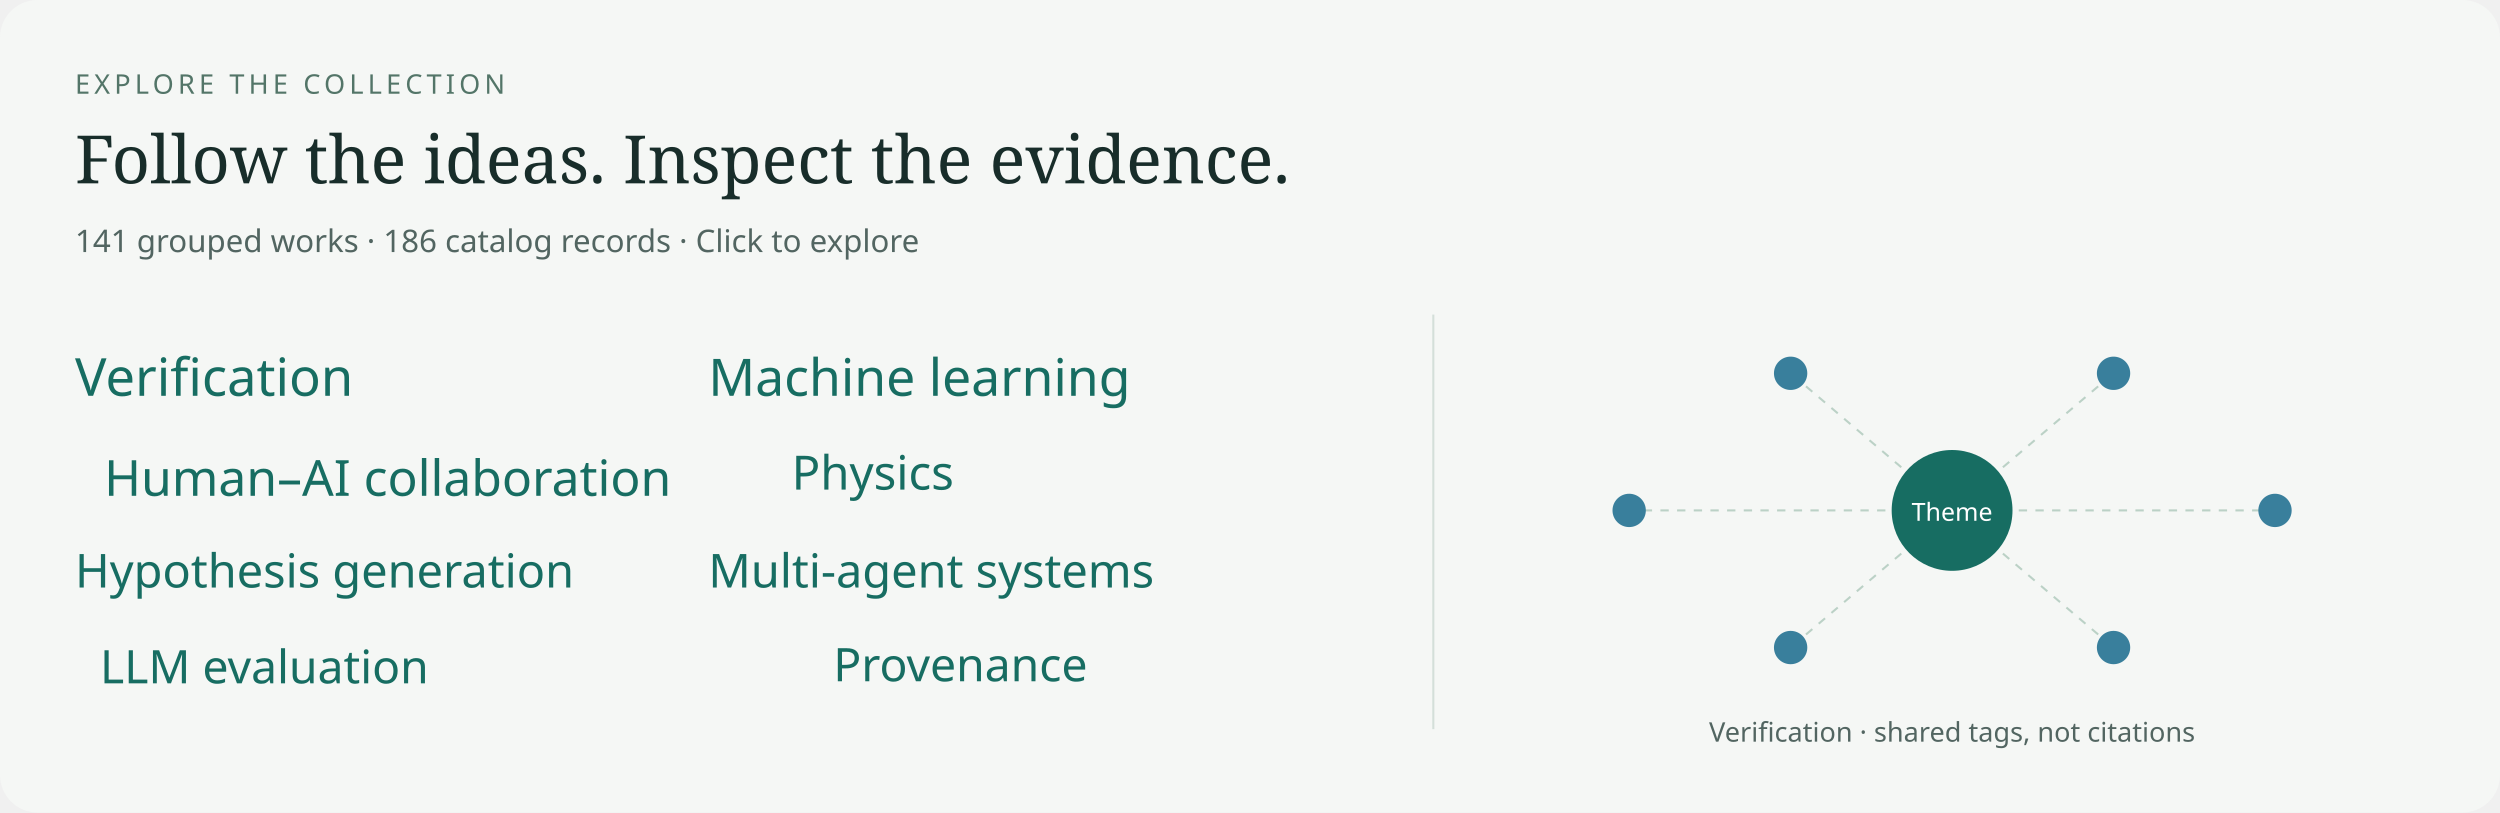
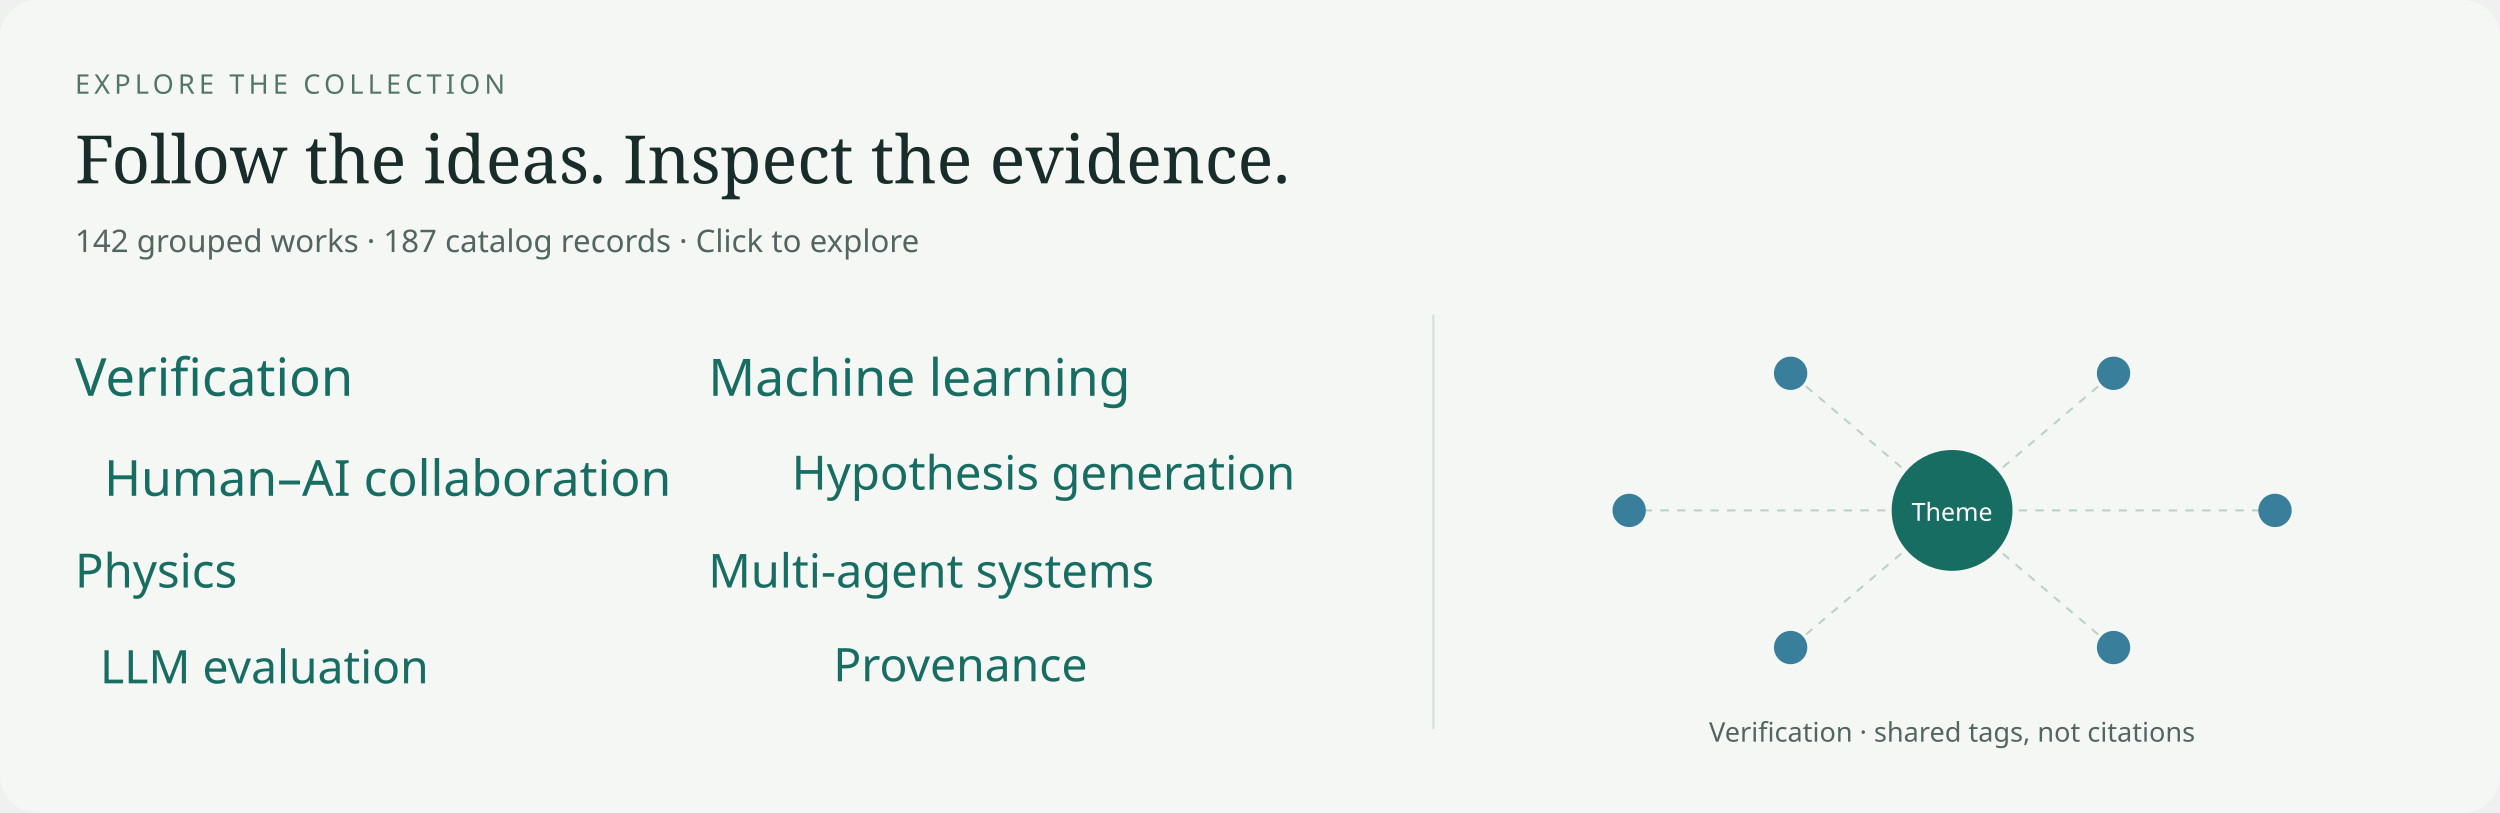
<svg xmlns="http://www.w3.org/2000/svg" width="1200" height="390" viewBox="0 0 1200 390" role="img" aria-labelledby="title desc">
  <rect width="1200" height="390" rx="18" fill="#f5f7f5" />
  <text x="36" y="45" font-family="system-ui,sans-serif" font-size="13" letter-spacing="2" fill="#537568">EXPLORE THE COLLECTION</text>
  <text x="36" y="88" font-family="Georgia,serif" font-size="32" fill="#182d2a">Follow the ideas. Inspect the evidence.</text>
-   <text x="36" y="121" font-family="system-ui,sans-serif" font-size="15" fill="#526561">141 grouped works · 186 catalog records · Click to explore</text>
+   <text x="36" y="121" font-family="system-ui,sans-serif" font-size="15" fill="#526561">142 grouped works · 187 catalog records · Click to explore</text>
  <line x1="688" y1="151" x2="688" y2="350" stroke="#d4dfd9" />
  <text x="36" y="190" font-family="system-ui,sans-serif" font-size="25.2" fill="#176d62">Verification</text>
  <text x="340" y="190" font-family="system-ui,sans-serif" font-size="24.8" fill="#176d62">Machine learning</text>
  <text x="50" y="238" font-family="system-ui,sans-serif" font-size="23.9" fill="#176d62">Human–AI collaboration</text>
-   <text x="380" y="235" font-family="system-ui,sans-serif" font-size="22.7" fill="#176d62">Physics</text>
-   <text x="36" y="282" font-family="system-ui,sans-serif" font-size="22.5" fill="#176d62">Hypothesis generation</text>
+   <text x="380" y="235" font-family="system-ui,sans-serif" font-size="22.7" fill="#176d62">Hypothesis generation</text>
+   <text x="36" y="282" font-family="system-ui,sans-serif" font-size="22.7" fill="#176d62">Physics</text>
  <text x="340" y="282" font-family="system-ui,sans-serif" font-size="22.5" fill="#176d62">Multi-agent systems</text>
  <text x="48" y="328" font-family="system-ui,sans-serif" font-size="22.2" fill="#176d62">LLM evaluation</text>
  <text x="400" y="327" font-family="system-ui,sans-serif" font-size="22.2" fill="#176d62">Provenance</text>
  <line x1="937" y1="245" x2="1092.0" y2="245.0" stroke="#bbd1c6" stroke-dasharray="4 4" />
  <circle cx="1092.0" cy="245.0" r="8" fill="#397f9c" />
  <line x1="937" y1="245" x2="1014.5" y2="310.818" stroke="#bbd1c6" stroke-dasharray="4 4" />
  <circle cx="1014.5" cy="310.818" r="8" fill="#397f9c" />
  <line x1="937" y1="245" x2="859.5" y2="310.818" stroke="#bbd1c6" stroke-dasharray="4 4" />
  <circle cx="859.5" cy="310.818" r="8" fill="#397f9c" />
  <line x1="937" y1="245" x2="782.0" y2="245.0" stroke="#bbd1c6" stroke-dasharray="4 4" />
  <circle cx="782.0" cy="245.0" r="8" fill="#397f9c" />
  <line x1="937" y1="245" x2="859.5" y2="179.182" stroke="#bbd1c6" stroke-dasharray="4 4" />
  <circle cx="859.5" cy="179.182" r="8" fill="#397f9c" />
  <line x1="937" y1="245" x2="1014.5" y2="179.182" stroke="#bbd1c6" stroke-dasharray="4 4" />
  <circle cx="1014.5" cy="179.182" r="8" fill="#397f9c" />
  <circle cx="937" cy="245" r="29" fill="#176d62" />
  <text x="937" y="250" text-anchor="middle" font-family="system-ui,sans-serif" font-size="12" fill="white">Theme</text>
  <text x="937" y="356" text-anchor="middle" font-family="system-ui,sans-serif" font-size="13" fill="#526561">Verification · shared tags, not citations</text>
</svg>
